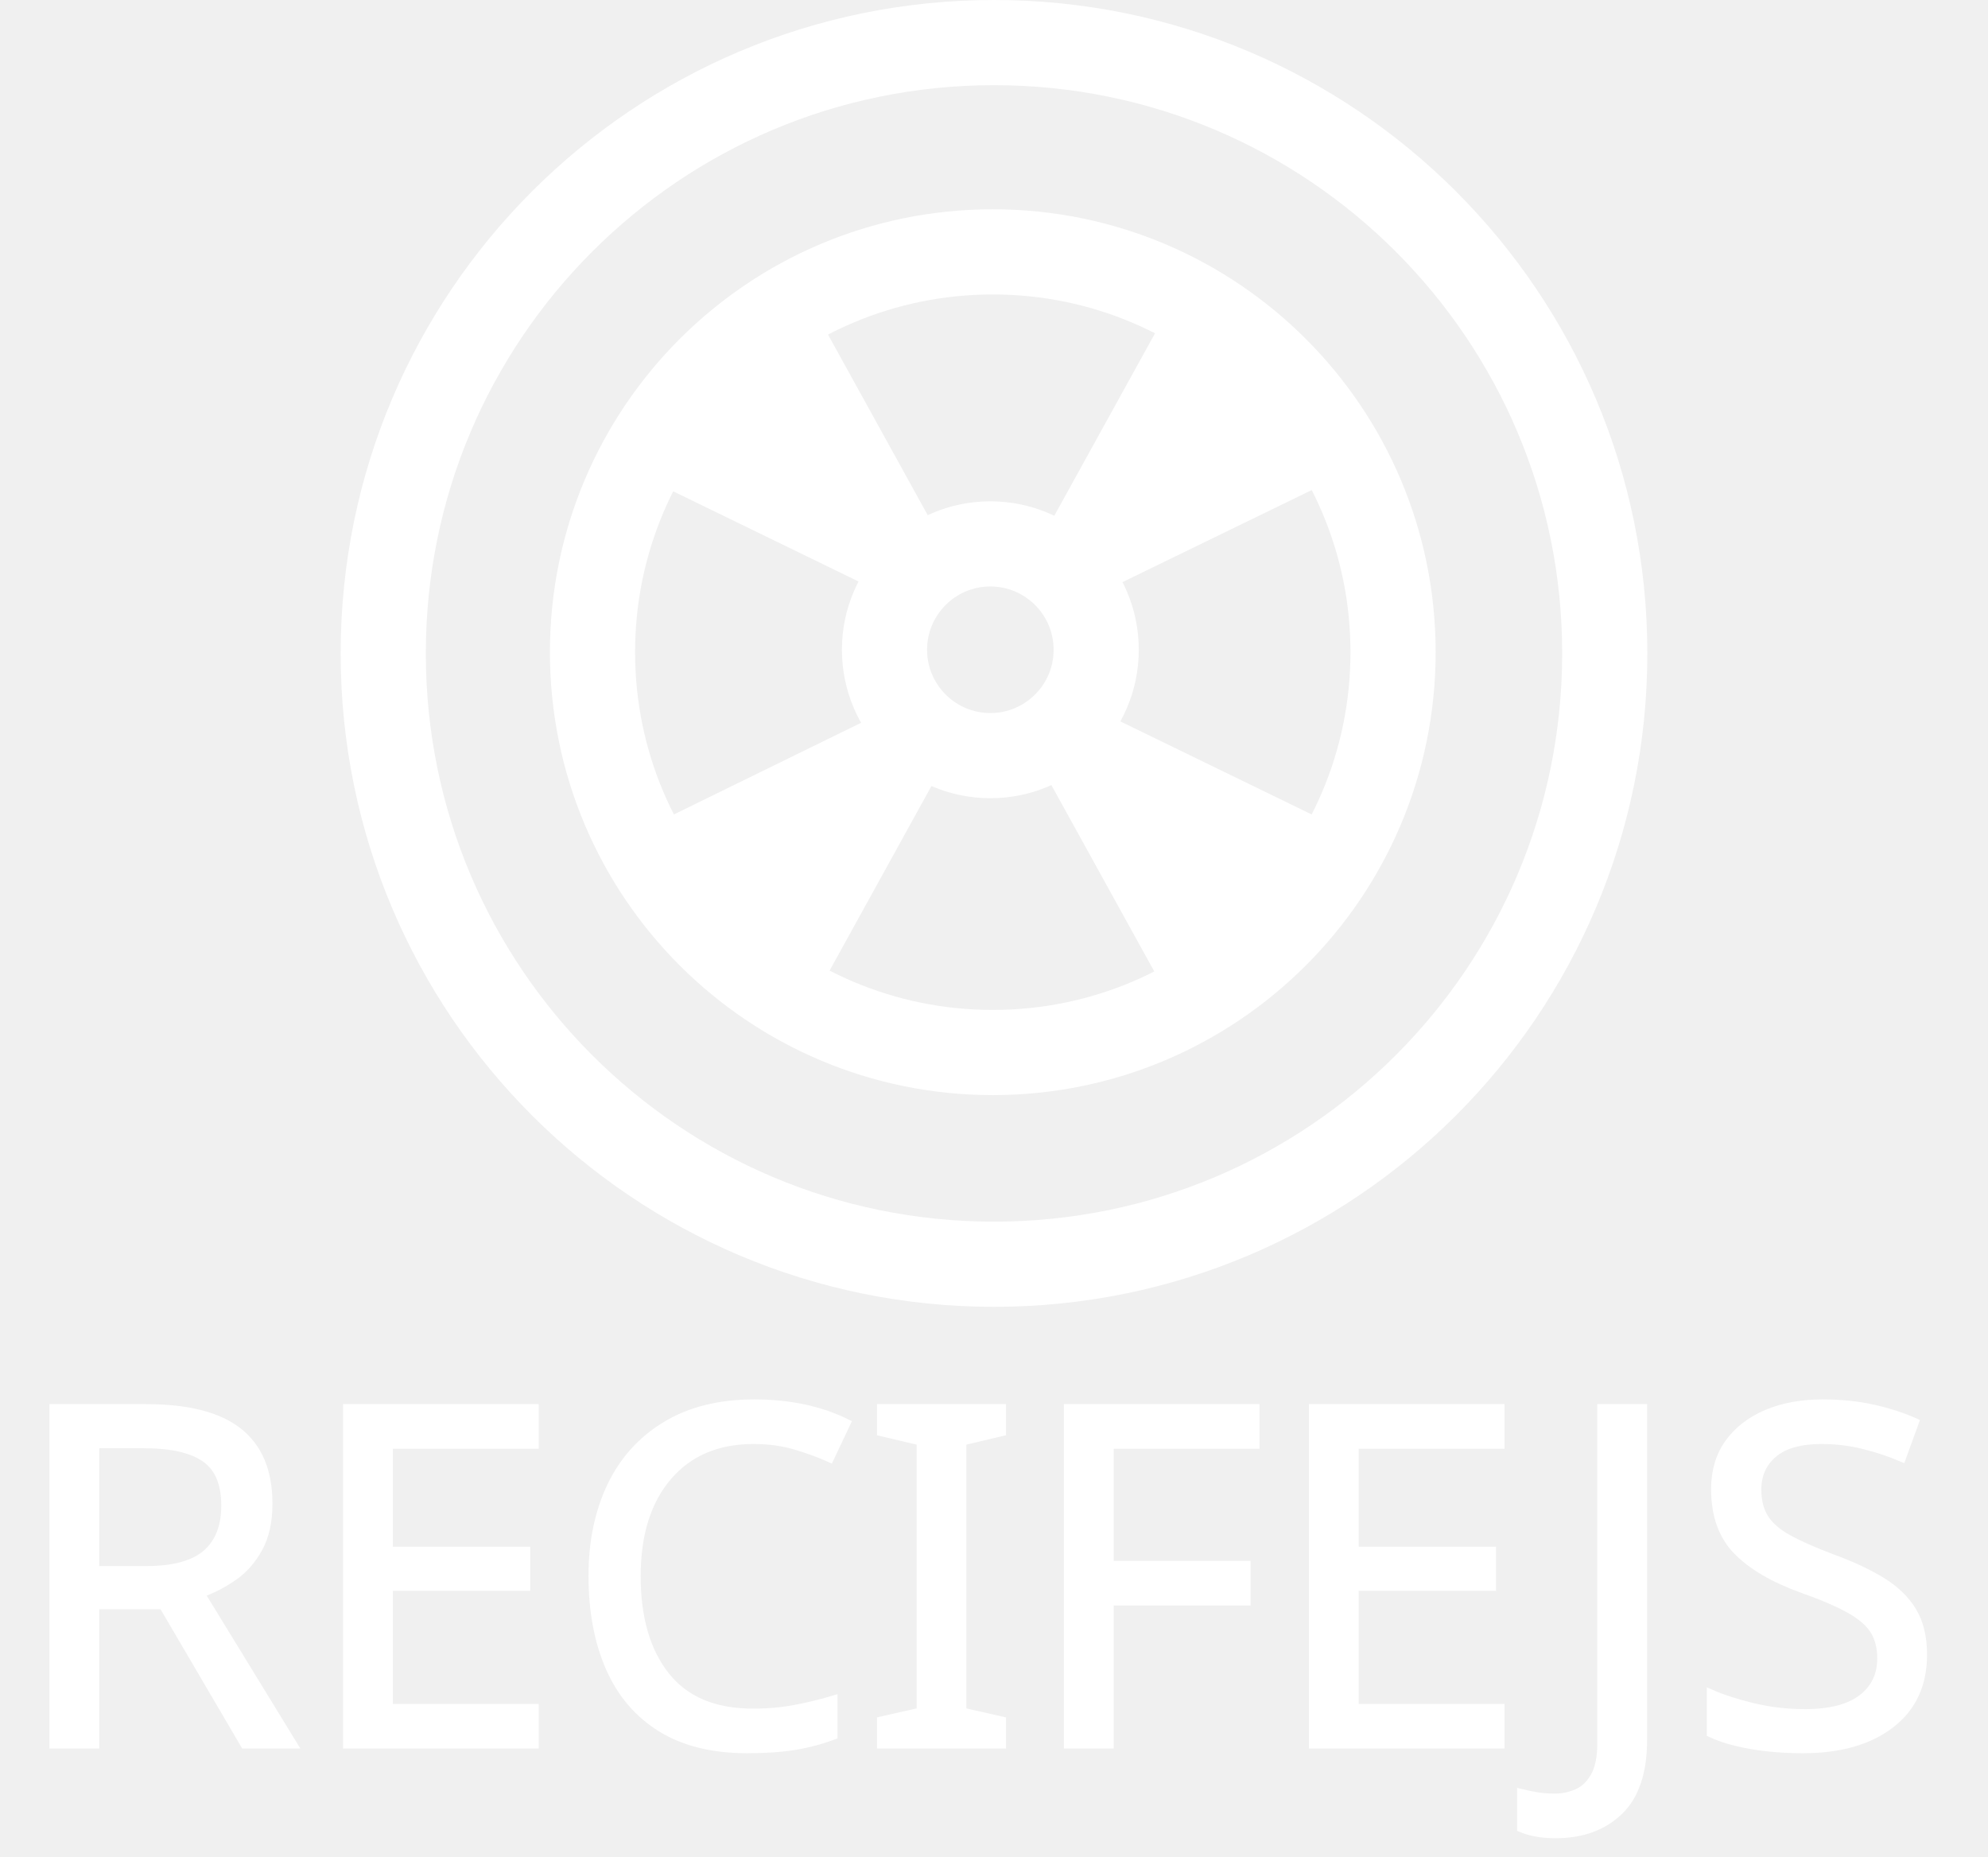
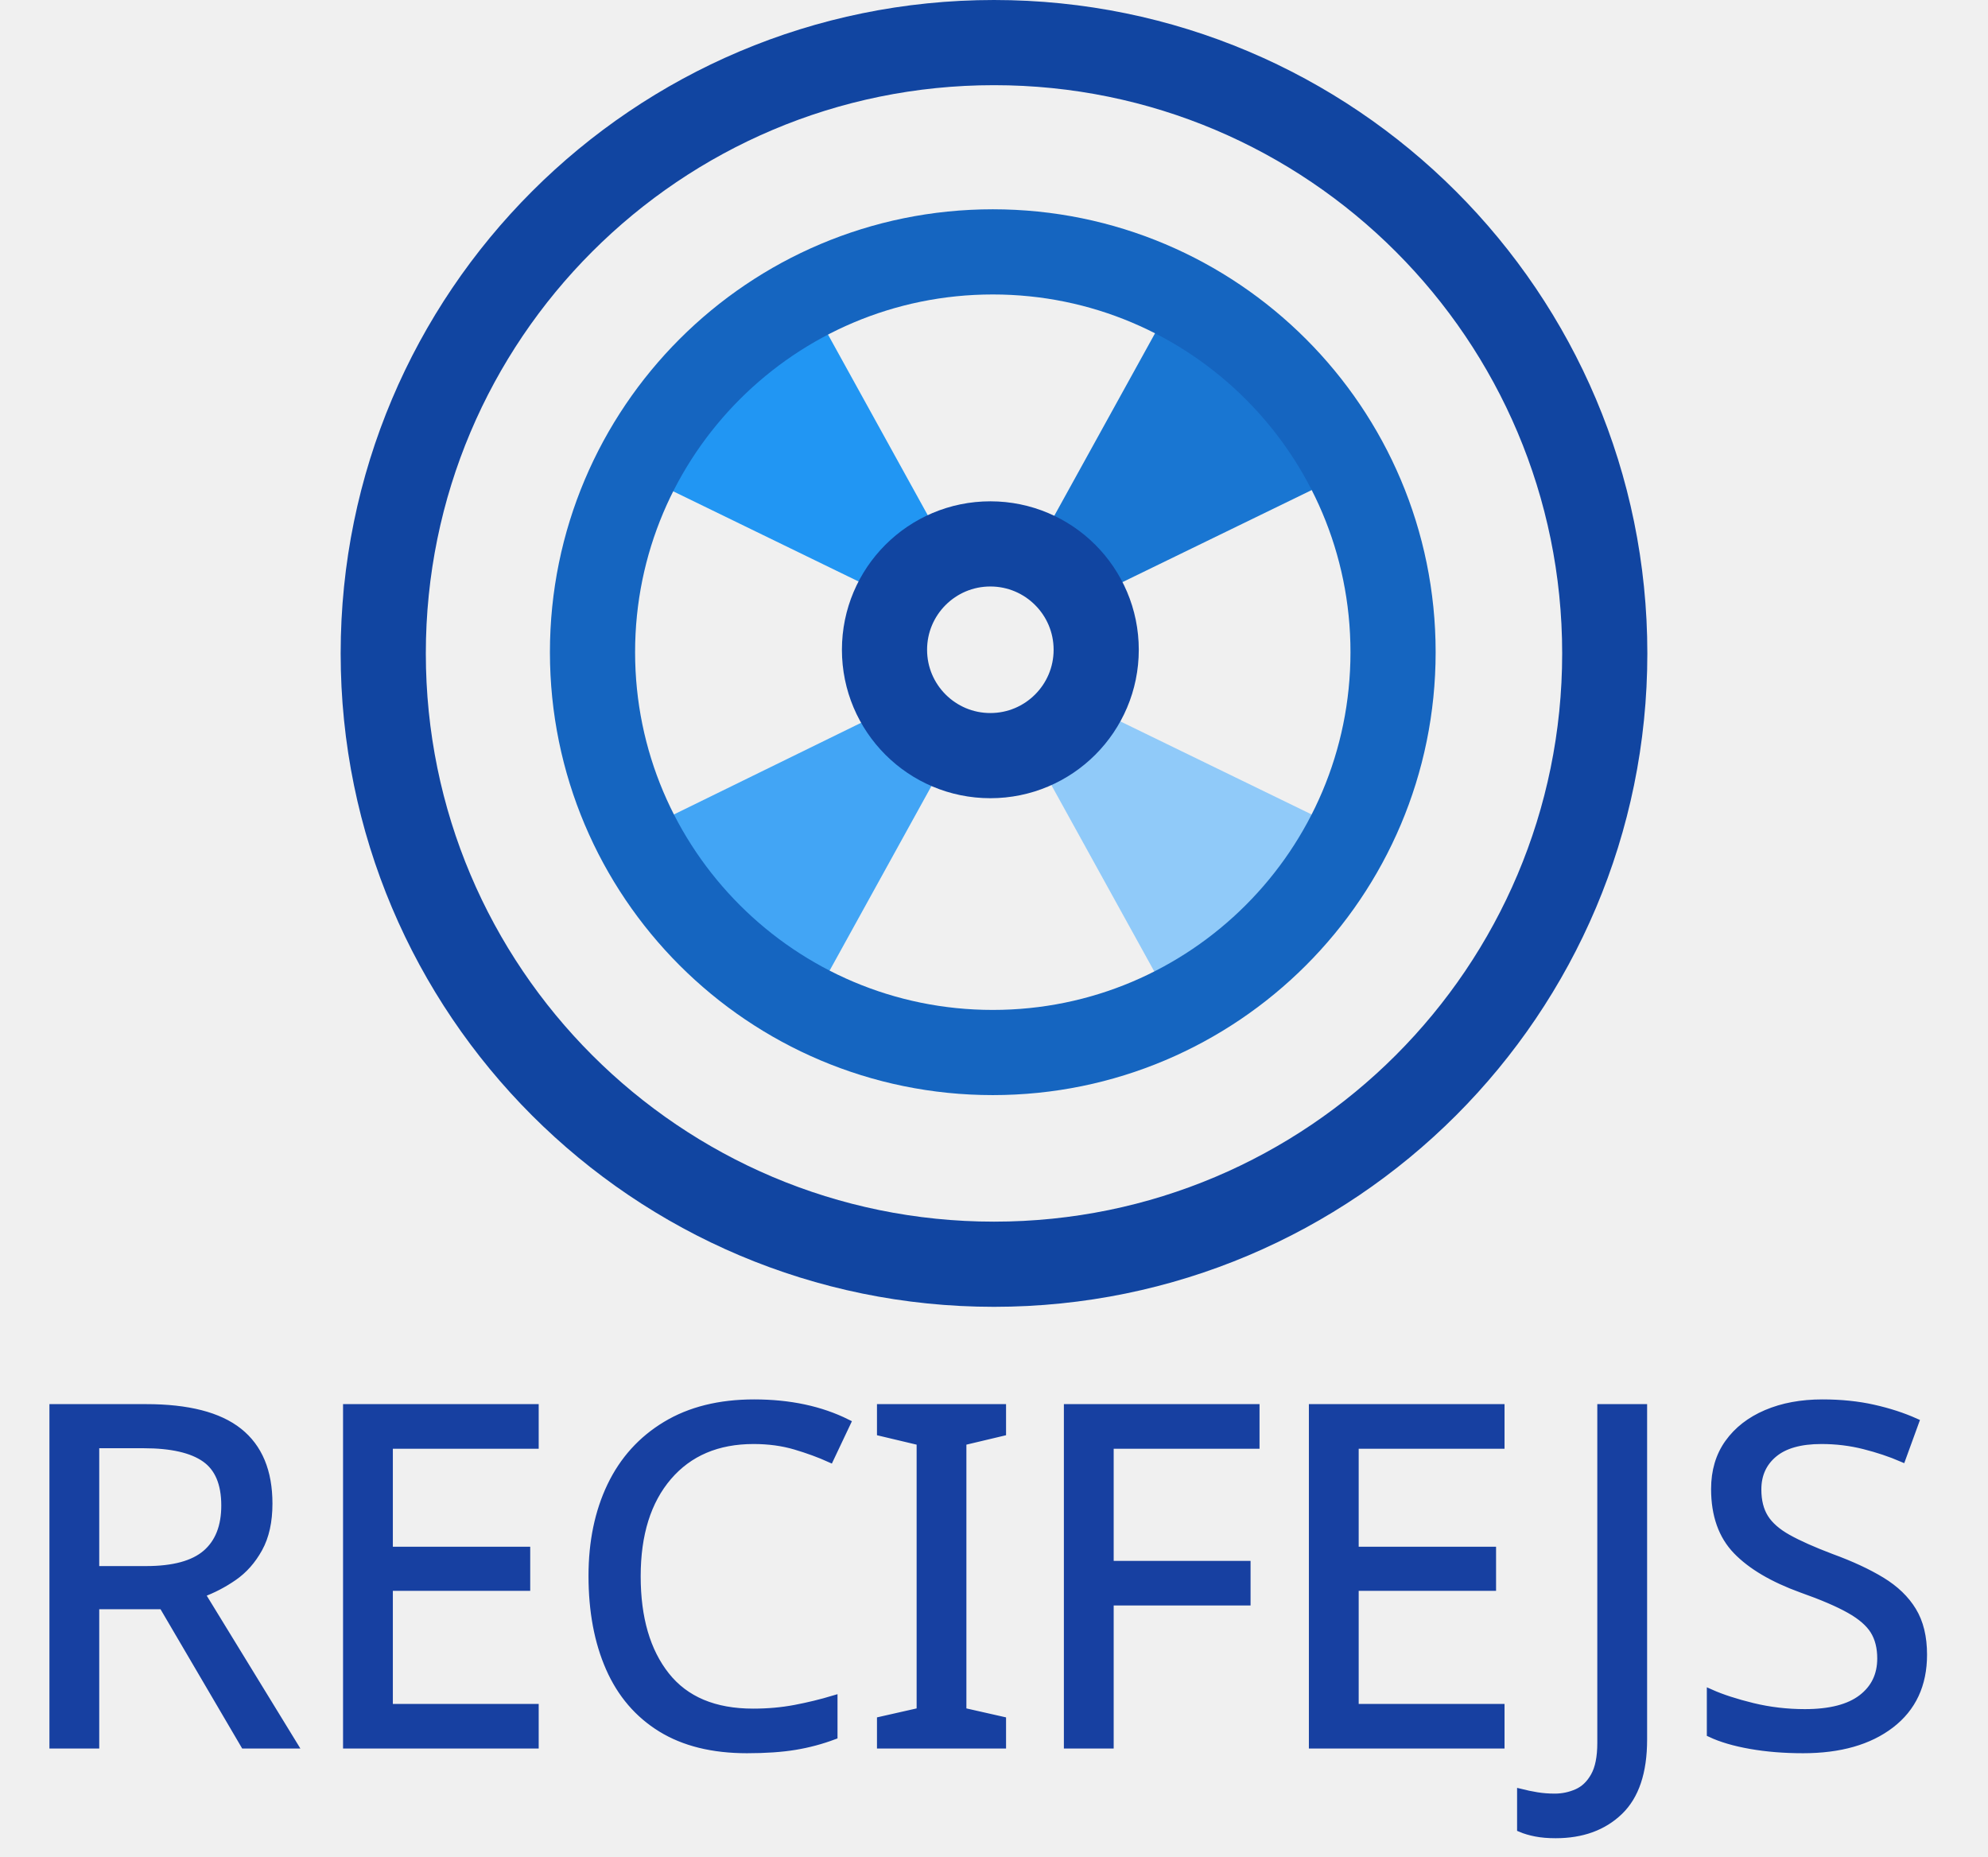
<svg xmlns="http://www.w3.org/2000/svg" width="817" height="763" viewBox="0 0 817 763">
-   <g id="Grupo_9" data-name="Grupo 9" transform="translate(-65 -86)">
-     <g id="Grupo_8" data-name="Grupo 8">
-       <g id="Elipse_2" data-name="Elipse 2" transform="translate(205 86)" fill="none" stroke="#fff" stroke-width="35">
-         <circle cx="268.5" cy="268.5" r="268.5" stroke="none" />
-         <circle cx="268.5" cy="268.5" r="251" fill="none" />
-       </g>
-       <path id="Caminho_1" data-name="Caminho 1" d="M162.882,85.971C105.128,116.444,85.5,165.64,85.5,165.64l112.218,54.588s2.632-7.424,11.3-16.294a64.661,64.661,0,0,1,13.321-10.283Z" transform="translate(225.829 107.495)" fill="#fff" />
-       <path id="Caminho_3" data-name="Caminho 3" d="M163.4,219.983c-57.754-30.473-77.9-79.446-77.9-79.446L198.1,85.411s5.065,14.546,25.026,26.345Z" transform="translate(225.829 295.128)" fill="#fff" />
-       <path id="Caminho_5" data-name="Caminho 5" d="M144.958,85.971c57.754,30.473,77.382,79.669,77.382,79.669L110.123,220.228s-2.632-7.424-11.3-16.294A64.662,64.662,0,0,0,85.5,193.651Z" transform="translate(411.003 107.495)" fill="#fff" />
-       <path id="Caminho_6" data-name="Caminho 6" d="M144.958,220.228c57.754-30.473,77.382-79.669,77.382-79.669L110.123,85.971s-2.632,7.424-11.3,16.294A64.661,64.661,0,0,1,85.5,112.548Z" transform="translate(410.517 294.137)" fill="#fff" />
-       <g id="Elipse_3" data-name="Elipse 3" transform="translate(291 172)" fill="none" stroke="#fff" stroke-width="35">
-         <circle cx="182" cy="182" r="182" stroke="none" />
-         <circle cx="182" cy="182" r="164.5" fill="none" />
-       </g>
-       <g id="Elipse_1" data-name="Elipse 1" transform="translate(411 292)" fill="none" stroke="#fff" stroke-width="35">
-         <circle cx="61" cy="61" r="61" stroke="none" />
-         <circle cx="61" cy="61" r="43.5" fill="none" />
-       </g>
+   <g id="Grupo_28" data-name="Grupo 28" transform="translate(-65 -86)">
+     <g id="Elipse_2" data-name="Elipse 2" transform="translate(205 86)" fill="none" stroke="#1145a1" stroke-width="35">
+       <circle cx="268.5" cy="268.5" r="268.5" stroke="none" />
+       <circle cx="268.5" cy="268.5" r="251" fill="none" />
    </g>
-     <text id="RECIFEJS" transform="translate(68 803)" fill="#fff" stroke="#fff" stroke-width="3" font-size="194" font-family="Skia-Regular, Skia">
+     <path id="Caminho_1" data-name="Caminho 1" d="M162.882,85.971C105.128,116.444,85.5,165.64,85.5,165.64l112.218,54.588s2.632-7.424,11.3-16.294a64.661,64.661,0,0,1,13.321-10.283Z" transform="translate(225.829 107.495)" fill="#2196f3" />
+     <path id="Caminho_3" data-name="Caminho 3" d="M163.4,219.983c-57.754-30.473-77.9-79.446-77.9-79.446L198.1,85.411s5.065,14.546,25.026,26.345Z" transform="translate(225.829 295.128)" fill="#42a5f5" />
+     <path id="Caminho_5" data-name="Caminho 5" d="M144.958,85.971c57.754,30.473,77.382,79.669,77.382,79.669L110.123,220.228s-2.632-7.424-11.3-16.294A64.662,64.662,0,0,0,85.5,193.651Z" transform="translate(411.003 107.495)" fill="#1976d2" />
+     <path id="Caminho_6" data-name="Caminho 6" d="M144.958,220.228c57.754-30.473,77.382-79.669,77.382-79.669L110.123,85.971s-2.632,7.424-11.3,16.294A64.661,64.661,0,0,1,85.5,112.548Z" transform="translate(410.517 294.137)" fill="#90caf9" />
+     <g id="Elipse_3" data-name="Elipse 3" transform="translate(291 172)" fill="none" stroke="#1565c0" stroke-width="35">
+       <circle cx="182" cy="182" r="182" stroke="none" />
+       <circle cx="182" cy="182" r="164.5" fill="none" />
+     </g>
+     <g id="Elipse_1" data-name="Elipse 1" transform="translate(411 292)" fill="none" stroke="#1145a1" stroke-width="35">
+       <circle cx="61" cy="61" r="61" stroke="none" />
+       <circle cx="61" cy="61" r="43.5" fill="none" />
+     </g>
+     <text id="RECIFEJS" transform="translate(68 803)" fill="#1740a1" stroke="#1740a1" stroke-width="3" font-size="194" font-family="Skia-Regular, Skia">
      <tspan x="0" y="0">RECIFEJS</tspan>
    </text>
  </g>
</svg>
